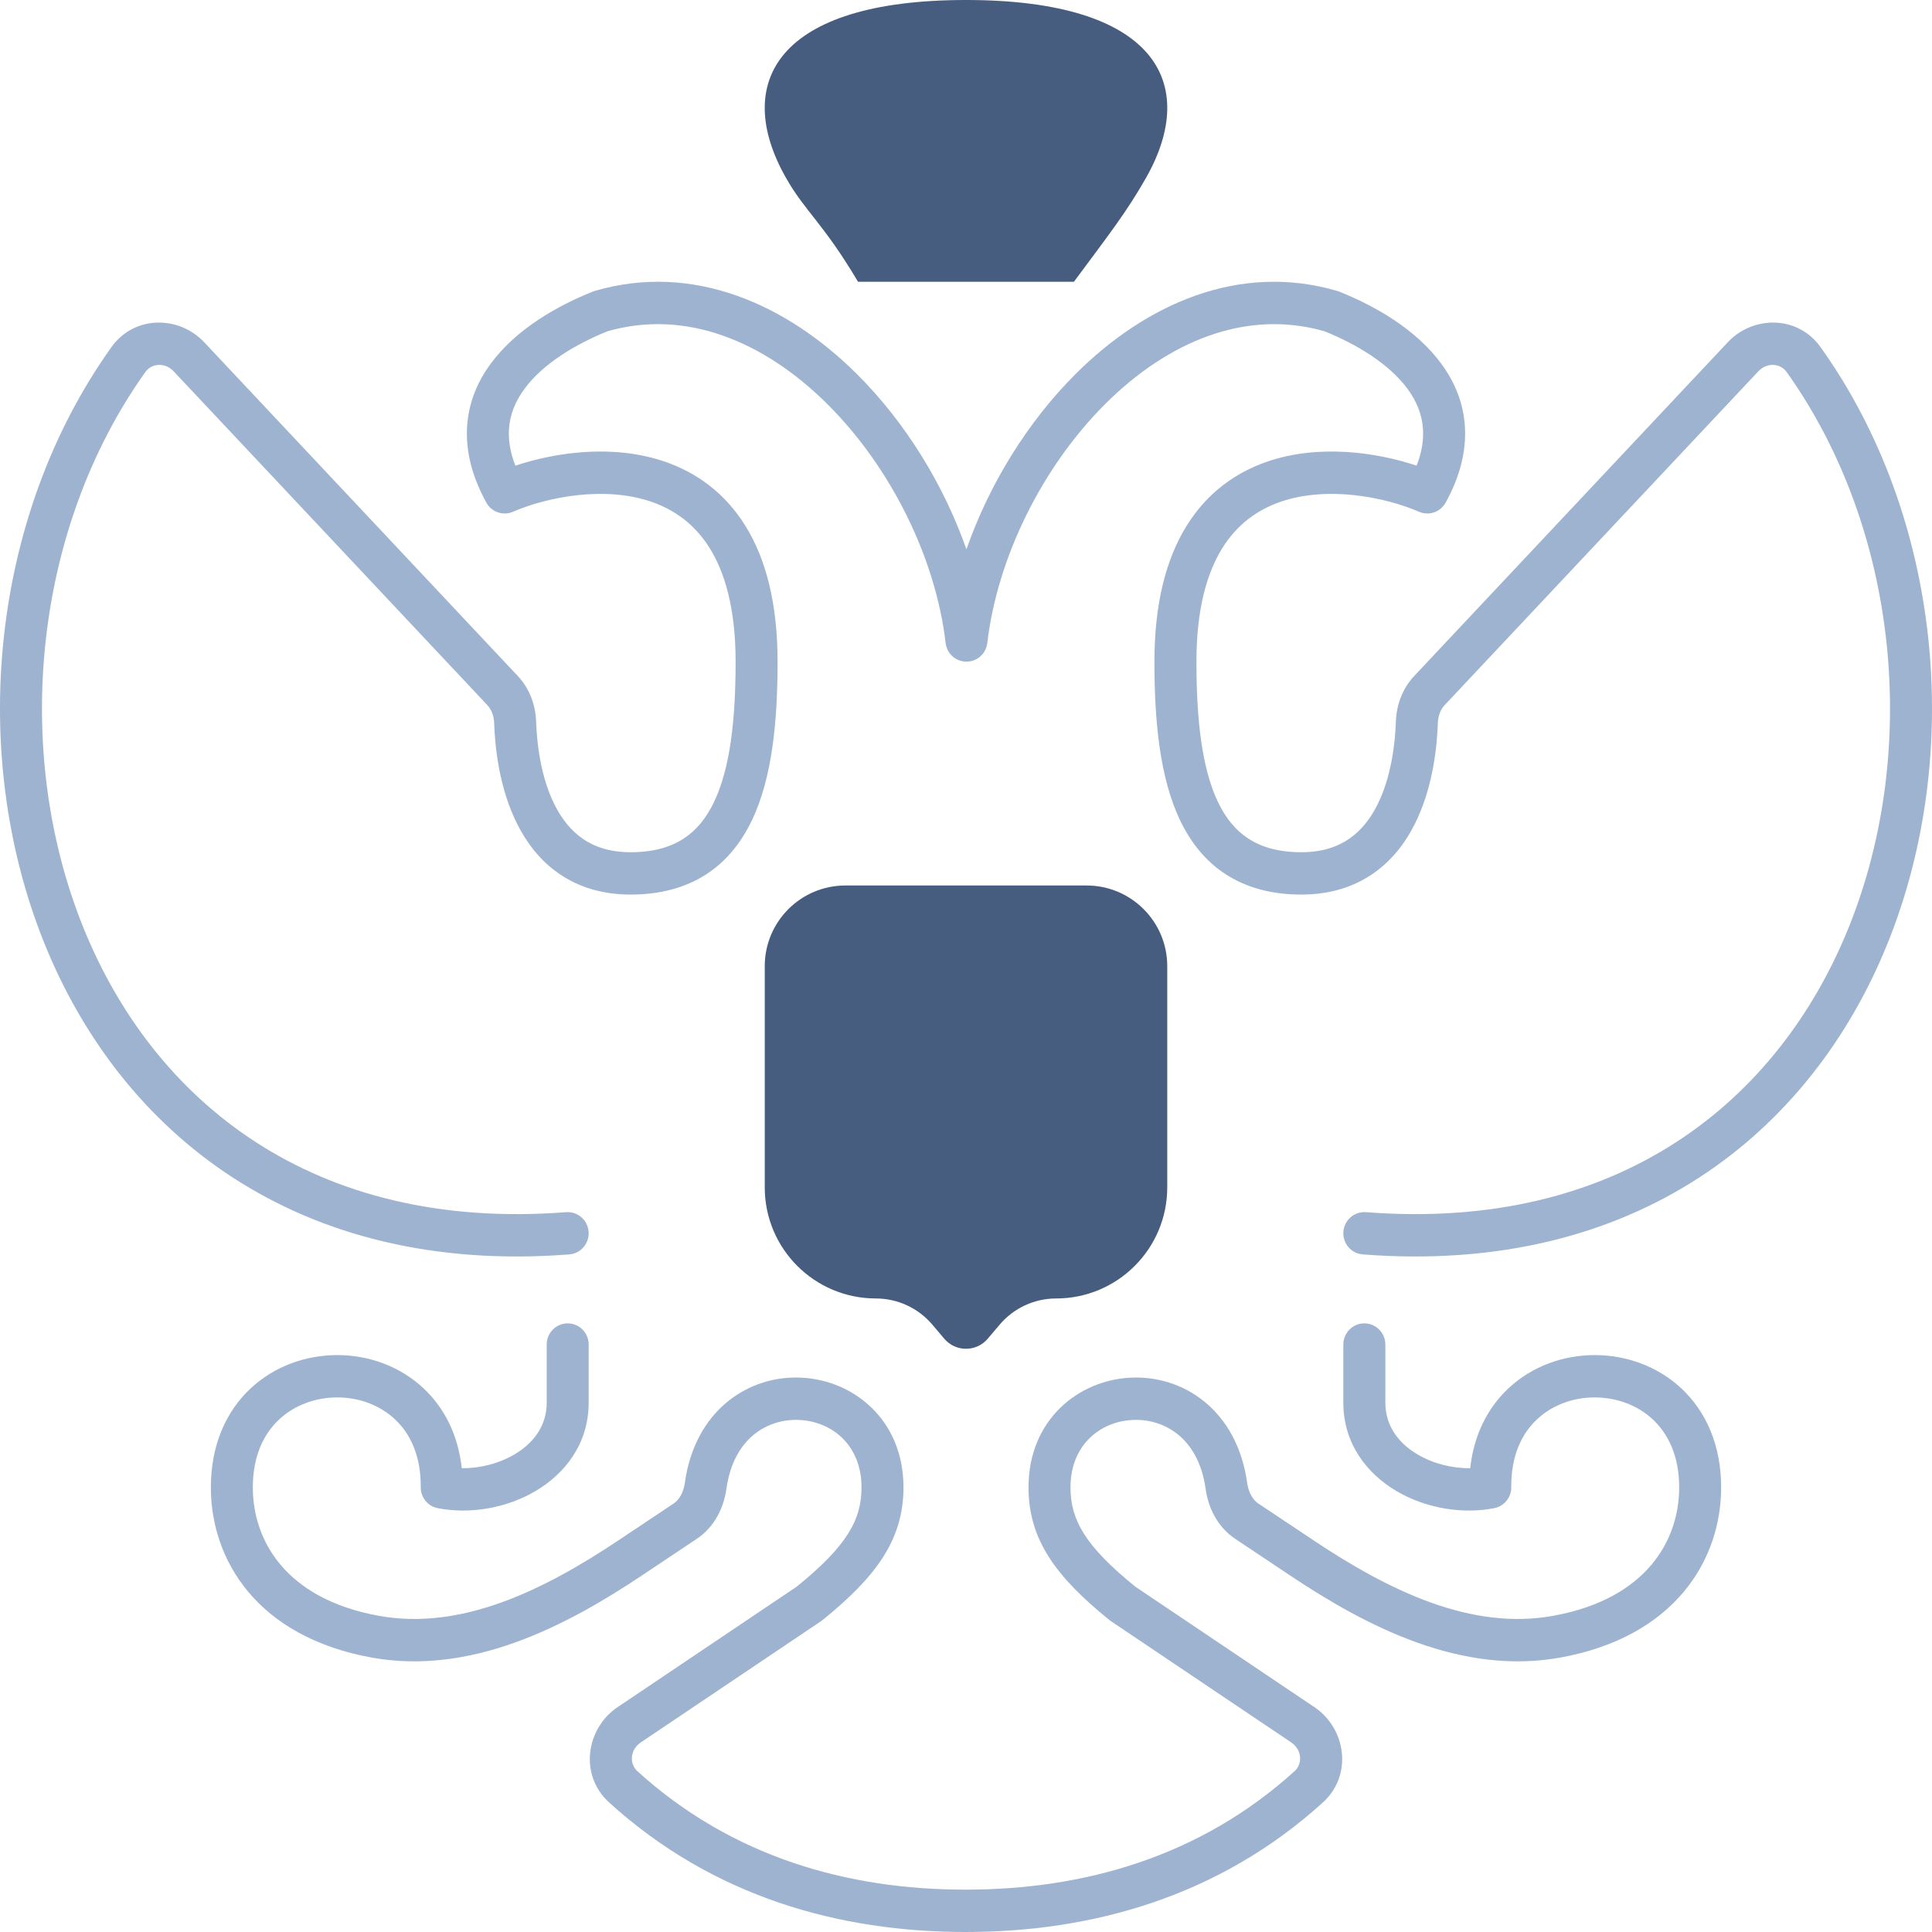
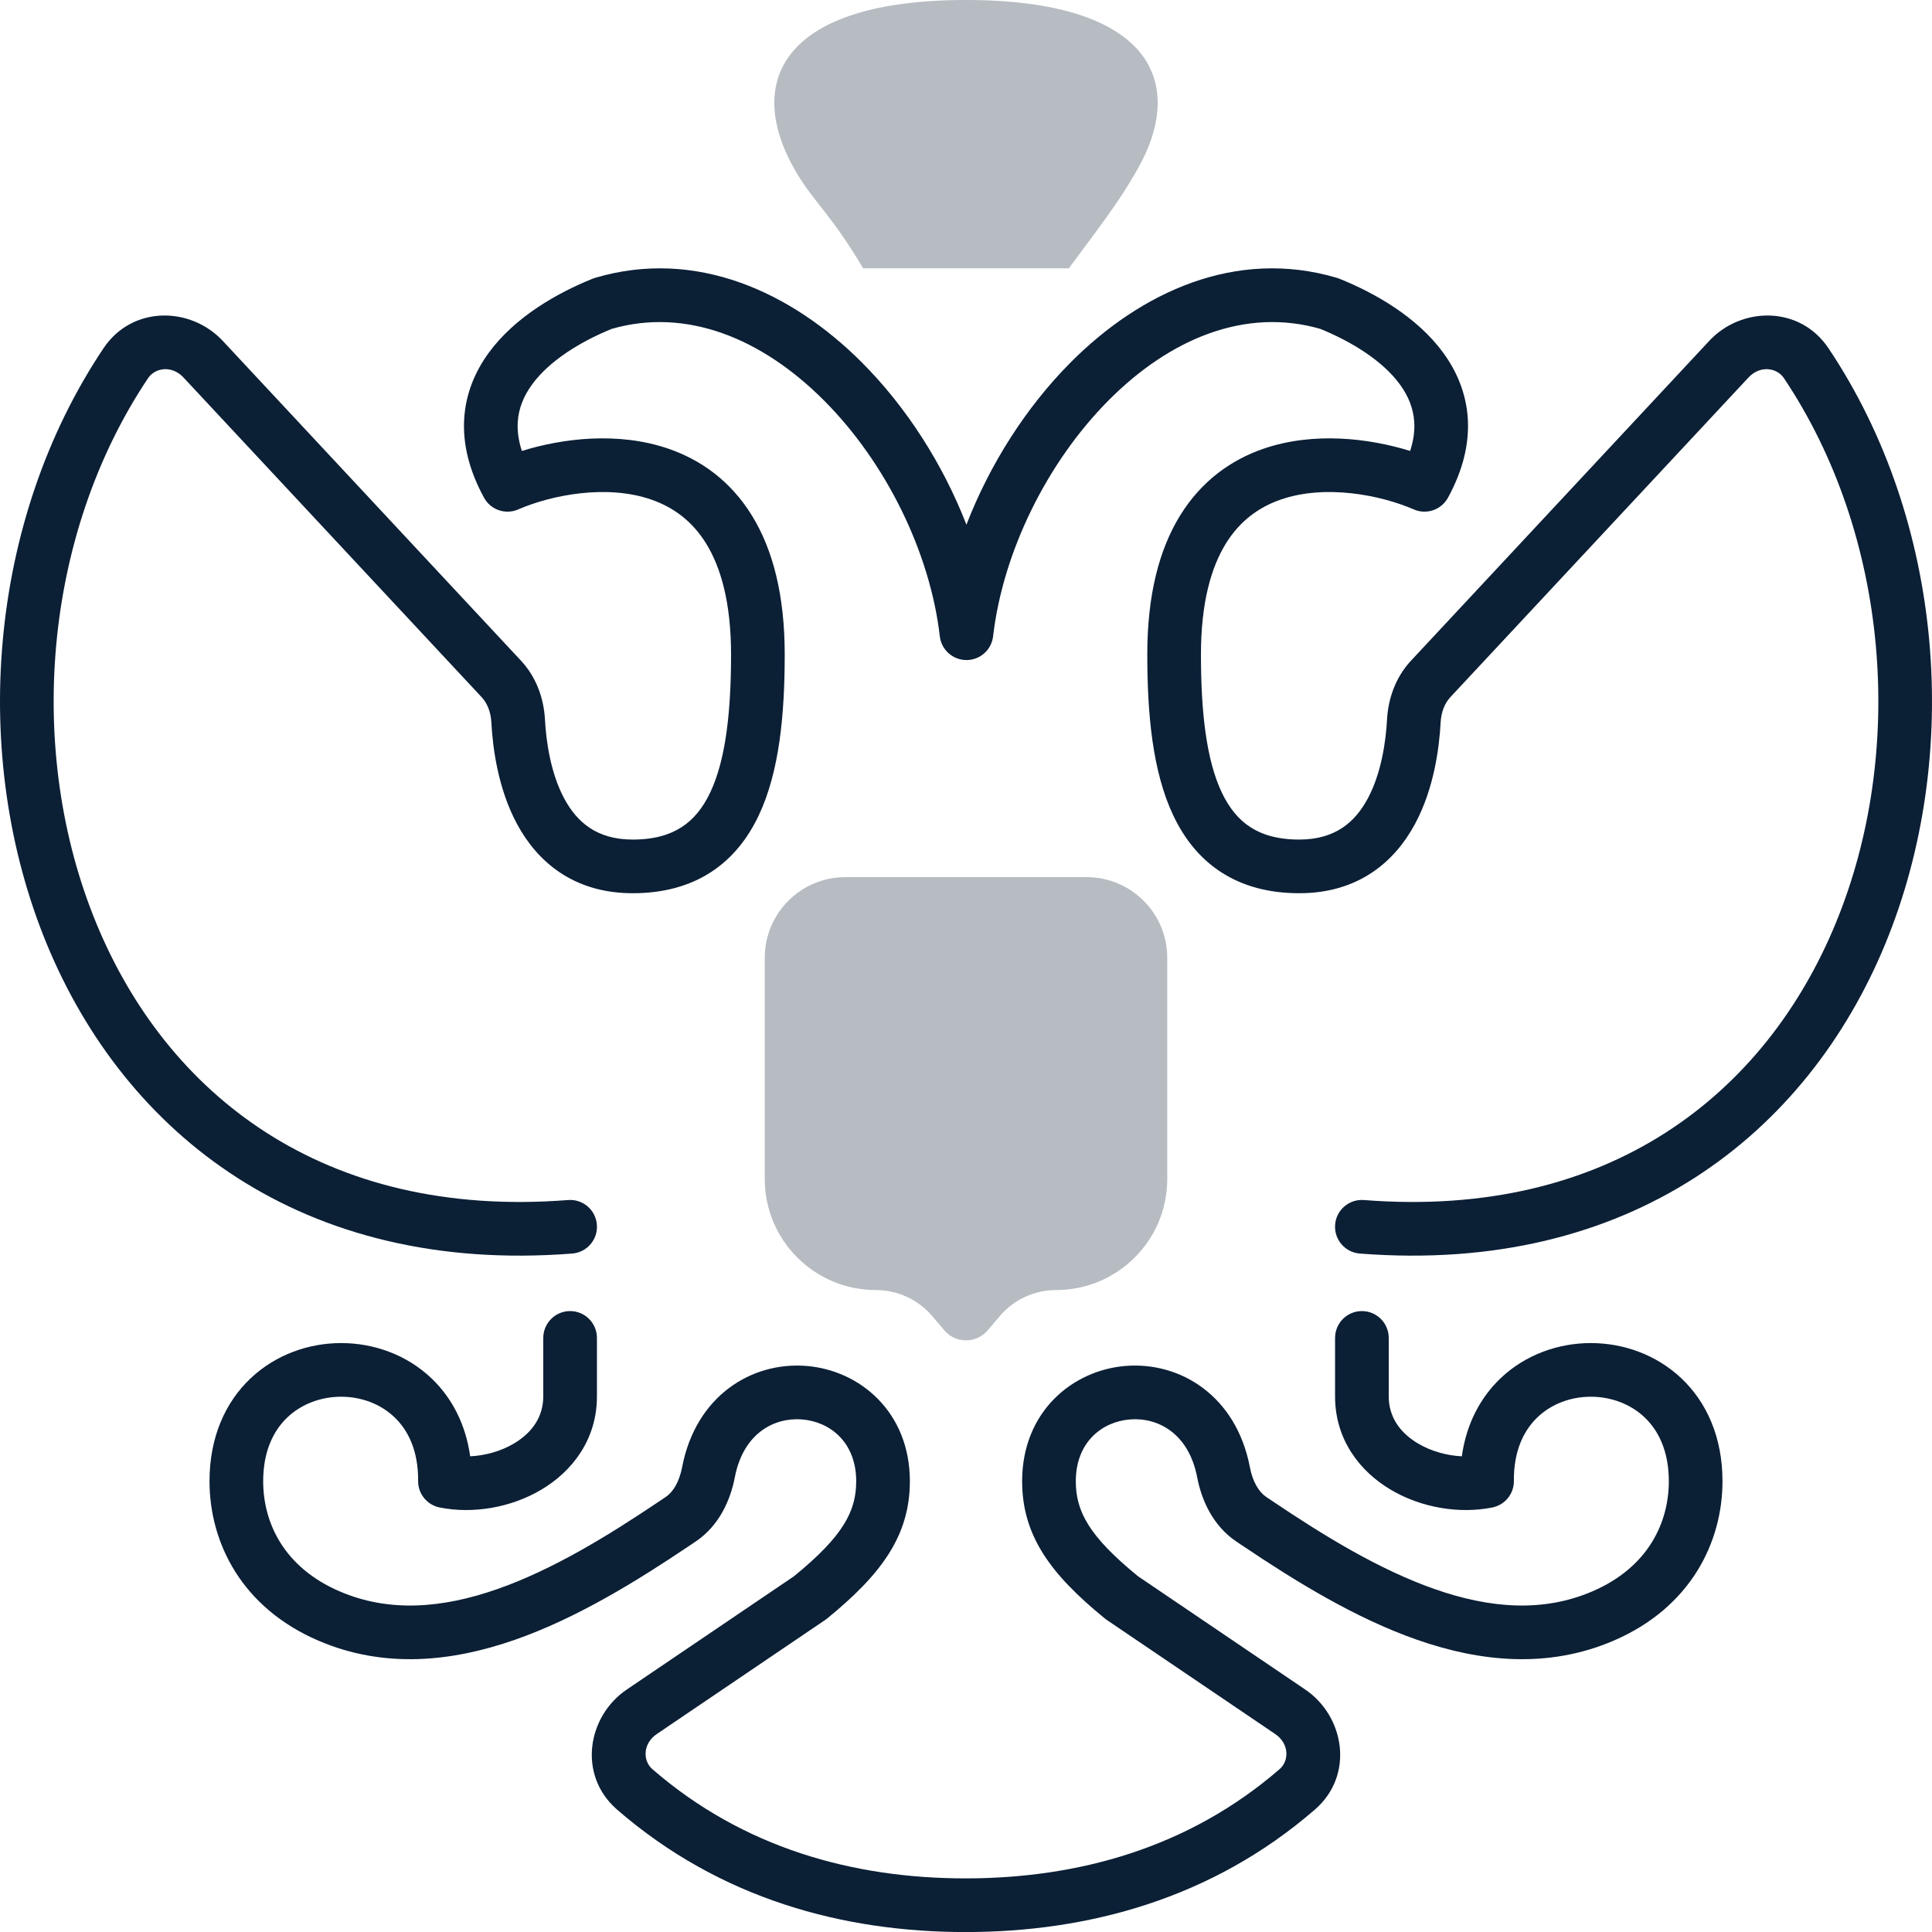
<svg xmlns="http://www.w3.org/2000/svg" width="36" height="36" viewBox="0 0 36 36" fill="none">
  <rect width="36" height="36" fill="none" />
-   <path fill-rule="evenodd" clip-rule="evenodd" d="M20.044 6.967C21.343 5.671 23.085 4.884 24.917 5.421C24.929 5.424 24.94 5.428 24.952 5.433C25.608 5.694 26.378 6.128 26.854 6.774C27.097 7.103 27.267 7.493 27.296 7.942C27.325 8.391 27.212 8.867 26.938 9.365C26.84 9.542 26.626 9.616 26.442 9.536C25.807 9.262 24.739 9.048 23.862 9.35C23.437 9.497 23.055 9.764 22.775 10.215C22.491 10.672 22.294 11.345 22.294 12.329C22.294 13.407 22.394 14.315 22.695 14.944C22.841 15.25 23.029 15.477 23.267 15.63C23.505 15.783 23.82 15.88 24.249 15.88C24.642 15.88 24.93 15.776 25.147 15.625C25.367 15.471 25.537 15.253 25.666 14.995C25.929 14.471 25.997 13.836 26.01 13.447C26.02 13.147 26.126 12.837 26.351 12.597L32.195 6.377C32.665 5.878 33.498 5.87 33.925 6.47C36.182 9.633 36.594 14.037 35.18 17.56C33.754 21.112 30.468 23.768 25.392 23.374C25.177 23.357 25.016 23.168 25.032 22.951C25.049 22.733 25.237 22.571 25.452 22.587C30.168 22.953 33.149 20.517 34.455 17.264C35.773 13.98 35.382 9.863 33.29 6.93C33.178 6.773 32.93 6.743 32.763 6.92L26.918 13.14C26.844 13.219 26.797 13.335 26.792 13.473C26.778 13.901 26.704 14.673 26.364 15.351C26.192 15.695 25.945 16.028 25.591 16.274C25.234 16.523 24.789 16.669 24.249 16.669C23.7 16.669 23.233 16.543 22.847 16.296C22.462 16.048 22.186 15.696 21.99 15.287C21.607 14.486 21.511 13.421 21.511 12.329C21.511 11.243 21.729 10.412 22.112 9.796C22.497 9.175 23.033 8.802 23.609 8.603C24.573 8.271 25.647 8.427 26.397 8.677C26.498 8.418 26.528 8.191 26.515 7.994C26.498 7.722 26.396 7.474 26.226 7.244C25.881 6.777 25.278 6.414 24.681 6.173C23.222 5.754 21.767 6.358 20.594 7.528C19.415 8.704 18.582 10.397 18.397 11.981C18.374 12.18 18.207 12.329 18.009 12.329C17.811 12.329 17.643 12.18 17.62 11.981C17.436 10.398 16.599 8.704 15.416 7.529C14.238 6.358 12.778 5.754 11.319 6.173C10.722 6.414 10.118 6.777 9.774 7.244C9.604 7.474 9.502 7.722 9.484 7.994C9.472 8.191 9.502 8.418 9.603 8.677C10.353 8.427 11.427 8.271 12.391 8.603C12.967 8.802 13.502 9.175 13.888 9.796C14.271 10.412 14.489 11.243 14.489 12.329C14.489 13.421 14.393 14.486 14.01 15.287C13.814 15.696 13.538 16.048 13.153 16.296C12.767 16.543 12.3 16.669 11.751 16.669C11.211 16.669 10.766 16.523 10.409 16.274C10.055 16.028 9.808 15.695 9.636 15.351C9.296 14.673 9.222 13.901 9.208 13.473C9.203 13.335 9.156 13.219 9.082 13.14L3.237 6.92C3.07 6.743 2.822 6.773 2.71 6.93C0.618 9.863 0.227 13.98 1.545 17.264C2.851 20.517 5.832 22.953 10.548 22.587C10.763 22.571 10.951 22.733 10.968 22.951C10.984 23.168 10.823 23.357 10.608 23.374C5.532 23.768 2.246 21.112 0.82 17.56C-0.594 14.037 -0.182 9.633 2.075 6.47C2.502 5.87 3.335 5.878 3.805 6.377L9.649 12.597C9.874 12.837 9.98 13.147 9.99 13.447C10.003 13.836 10.071 14.471 10.334 14.995C10.463 15.253 10.633 15.471 10.853 15.625C11.07 15.776 11.358 15.88 11.751 15.88C12.18 15.88 12.495 15.783 12.732 15.63C12.971 15.477 13.159 15.25 13.305 14.944C13.606 14.315 13.707 13.407 13.707 12.329C13.707 11.345 13.509 10.672 13.225 10.215C12.945 9.764 12.563 9.497 12.138 9.35C11.261 9.048 10.193 9.262 9.558 9.536C9.374 9.616 9.16 9.542 9.062 9.365C8.788 8.867 8.675 8.391 8.704 7.942C8.733 7.493 8.903 7.103 9.146 6.774C9.622 6.128 10.392 5.694 11.048 5.433C11.06 5.428 11.071 5.424 11.083 5.421C12.914 4.884 14.661 5.671 15.964 6.967C16.863 7.86 17.581 9.021 18.008 10.236C18.433 9.021 19.148 7.861 20.044 6.967ZM10.578 24.659C10.794 24.659 10.969 24.836 10.969 25.053V26.137C10.969 26.902 10.527 27.461 9.977 27.785C9.434 28.104 8.751 28.22 8.156 28.102C7.971 28.066 7.838 27.901 7.84 27.712C7.845 27.122 7.642 26.713 7.363 26.45C7.077 26.18 6.686 26.038 6.284 26.039C5.882 26.039 5.489 26.18 5.2 26.451C4.917 26.716 4.711 27.126 4.711 27.715C4.711 28.213 4.866 28.726 5.225 29.154C5.581 29.579 6.161 29.945 7.057 30.108C8.579 30.386 10.108 29.648 11.527 28.7L12.554 28.015C12.655 27.947 12.735 27.814 12.761 27.631C12.854 26.965 13.144 26.456 13.553 26.121C13.958 25.789 14.456 25.646 14.937 25.671C15.902 25.719 16.835 26.453 16.835 27.715C16.835 28.686 16.328 29.38 15.32 30.193C15.311 30.2 15.302 30.207 15.292 30.213L11.942 32.466C11.732 32.608 11.73 32.869 11.874 33.001C13.636 34.603 15.792 35.211 17.991 35.211C20.191 35.211 22.361 34.602 24.125 33.001C24.27 32.869 24.268 32.608 24.058 32.466L20.708 30.213C20.698 30.207 20.689 30.2 20.68 30.193C19.672 29.38 19.165 28.686 19.165 27.715C19.165 26.453 20.098 25.719 21.063 25.671C21.544 25.646 22.042 25.789 22.447 26.121C22.856 26.456 23.146 26.965 23.239 27.631C23.265 27.814 23.345 27.947 23.446 28.015L24.473 28.7C25.892 29.648 27.421 30.386 28.943 30.108C29.839 29.945 30.419 29.579 30.775 29.154C31.134 28.726 31.289 28.213 31.289 27.715C31.289 27.126 31.082 26.716 30.8 26.451C30.511 26.18 30.118 26.039 29.716 26.039C29.314 26.038 28.923 26.18 28.637 26.45C28.358 26.713 28.155 27.122 28.16 27.712C28.162 27.901 28.029 28.066 27.844 28.102C27.249 28.22 26.566 28.104 26.023 27.785C25.473 27.461 25.031 26.902 25.031 26.137V25.054C25.031 24.836 25.206 24.659 25.422 24.659C25.638 24.659 25.814 24.836 25.814 25.053V26.137C25.814 26.556 26.045 26.884 26.417 27.103C26.708 27.274 27.063 27.362 27.395 27.358C27.463 26.735 27.722 26.233 28.103 25.874C28.549 25.453 29.137 25.25 29.716 25.25C30.294 25.25 30.884 25.453 31.332 25.873C31.786 26.298 32.071 26.924 32.071 27.715C32.071 28.378 31.863 29.078 31.373 29.663C30.88 30.25 30.127 30.694 29.082 30.885C27.236 31.222 25.477 30.317 24.041 29.358L23.015 28.673C22.678 28.448 22.512 28.082 22.465 27.741C22.396 27.251 22.194 26.93 21.954 26.733C21.71 26.534 21.405 26.443 21.102 26.459C20.499 26.489 19.947 26.926 19.947 27.715C19.947 28.319 20.219 28.808 21.156 29.566L24.492 31.81C25.078 32.204 25.215 33.073 24.649 33.587C22.707 35.349 20.335 36 17.991 36C15.647 36 13.289 35.349 11.351 33.587C10.785 33.073 10.922 32.204 11.508 31.81L14.844 29.566C15.781 28.808 16.053 28.319 16.053 27.715C16.053 26.926 15.501 26.489 14.898 26.459C14.595 26.443 14.29 26.534 14.046 26.733C13.806 26.93 13.604 27.251 13.536 27.741C13.488 28.082 13.322 28.448 12.985 28.673L11.959 29.358C10.523 30.317 8.764 31.222 6.918 30.885C5.873 30.694 5.12 30.25 4.627 29.663C4.137 29.078 3.929 28.378 3.929 27.715C3.929 26.924 4.214 26.298 4.668 25.873C5.116 25.453 5.706 25.25 6.284 25.25C6.863 25.25 7.451 25.453 7.897 25.874C8.278 26.233 8.537 26.735 8.604 27.358C8.937 27.362 9.292 27.274 9.583 27.103C9.955 26.884 10.187 26.556 10.187 26.137V25.054C10.187 24.836 10.362 24.659 10.578 24.659Z" fill="#9EB3D0" />
-   <path d="M14.25 18.003C14.25 17.173 14.923 16.5 15.753 16.5H20.247C21.077 16.5 21.75 17.173 21.75 18.003V22.125C21.75 23.268 20.823 24.195 19.68 24.195C19.275 24.195 18.89 24.373 18.628 24.682L18.405 24.945C18.193 25.195 17.807 25.195 17.595 24.945L17.372 24.682C17.11 24.373 16.725 24.195 16.32 24.195C15.177 24.195 14.25 23.268 14.25 22.125V18.003Z" fill="#465D7F" />
-   <path d="M15.988 5.25H20.011C20.662 4.372 20.998 3.944 21.358 3.308C22.353 1.546 21.533 -3.24161e-05 18 5.09675e-10C14.467 3.24182e-05 13.647 1.546 14.642 3.308C15.002 3.944 15.337 4.153 15.988 5.25Z" fill="#465D7F" />
+   <path fill-rule="evenodd" clip-rule="evenodd" d="M19.95 6.753C21.258 5.439 23.031 4.622 24.907 5.176C24.922 5.18 24.938 5.185 24.952 5.191C25.613 5.457 26.401 5.902 26.891 6.571C27.142 6.914 27.319 7.323 27.35 7.795C27.38 8.266 27.261 8.761 26.981 9.274C26.857 9.501 26.58 9.596 26.343 9.492C25.726 9.224 24.697 9.02 23.864 9.309C23.464 9.448 23.106 9.7 22.841 10.13C22.572 10.566 22.378 11.221 22.378 12.194C22.378 13.271 22.478 14.161 22.767 14.769C22.907 15.062 23.082 15.273 23.298 15.412C23.513 15.552 23.803 15.644 24.21 15.644C24.88 15.644 25.249 15.32 25.486 14.88C25.739 14.409 25.823 13.82 25.845 13.409C25.866 13.027 25.999 12.625 26.292 12.311L31.849 6.352C32.447 5.71 33.537 5.69 34.071 6.489C36.225 9.704 36.571 14.092 35.129 17.589C33.671 21.124 30.38 23.752 25.337 23.358C25.062 23.336 24.857 23.096 24.878 22.82C24.899 22.545 25.14 22.339 25.416 22.361C29.993 22.719 32.899 20.372 34.204 17.208C35.525 14.007 35.201 9.972 33.24 7.045C33.11 6.851 32.797 6.802 32.581 7.034L27.023 12.993C26.921 13.103 26.854 13.266 26.844 13.463C26.819 13.925 26.724 14.69 26.366 15.354C25.992 16.05 25.318 16.644 24.21 16.644C23.646 16.644 23.159 16.514 22.754 16.252C22.351 15.991 22.065 15.621 21.864 15.198C21.472 14.374 21.378 13.289 21.378 12.194C21.378 11.093 21.597 10.242 21.99 9.605C22.387 8.961 22.94 8.571 23.536 8.364C24.48 8.037 25.52 8.168 26.276 8.403C26.343 8.197 26.362 8.017 26.352 7.859C26.336 7.609 26.242 7.378 26.084 7.162C25.759 6.718 25.184 6.366 24.602 6.128C23.209 5.728 21.807 6.304 20.659 7.458C19.504 8.619 18.686 10.293 18.505 11.856C18.476 12.109 18.263 12.299 18.009 12.299C17.755 12.299 17.541 12.109 17.512 11.856C17.331 10.294 16.51 8.619 15.351 7.459C14.197 6.304 12.791 5.728 11.399 6.128C10.816 6.366 10.241 6.718 9.916 7.162C9.758 7.378 9.664 7.609 9.648 7.859C9.638 8.017 9.657 8.197 9.724 8.403C10.48 8.168 11.52 8.037 12.464 8.364C13.06 8.571 13.613 8.961 14.01 9.605C14.403 10.242 14.622 11.093 14.622 12.194C14.622 13.289 14.528 14.374 14.136 15.198C13.935 15.621 13.649 15.991 13.246 16.252C12.841 16.514 12.354 16.644 11.79 16.644C10.682 16.644 10.008 16.05 9.634 15.354C9.276 14.69 9.181 13.925 9.156 13.463C9.146 13.266 9.079 13.103 8.977 12.993L3.419 7.034C3.203 6.802 2.89 6.851 2.76 7.045C0.799 9.972 0.475 14.007 1.796 17.208C3.101 20.372 6.007 22.719 10.585 22.361C10.86 22.339 11.101 22.545 11.122 22.82C11.144 23.096 10.938 23.336 10.662 23.358C5.62 23.752 2.329 21.124 0.871 17.589C-0.571 14.092 -0.225 9.704 1.929 6.489C2.463 5.69 3.552 5.71 4.151 6.352L9.708 12.311C10.001 12.625 10.134 13.027 10.155 13.409C10.177 13.82 10.261 14.409 10.514 14.88C10.751 15.32 11.12 15.644 11.79 15.644C12.197 15.644 12.487 15.552 12.702 15.412C12.918 15.273 13.094 15.062 13.233 14.769C13.522 14.161 13.622 13.271 13.622 12.194C13.622 11.221 13.428 10.566 13.159 10.13C12.894 9.7 12.536 9.448 12.136 9.309C11.303 9.02 10.274 9.224 9.657 9.492C9.42 9.596 9.143 9.501 9.019 9.274C8.739 8.761 8.62 8.266 8.65 7.795C8.681 7.323 8.858 6.914 9.109 6.571C9.599 5.902 10.387 5.457 11.048 5.191C11.062 5.185 11.078 5.18 11.093 5.176C12.969 4.622 14.746 5.439 16.058 6.752C16.892 7.587 17.571 8.651 18.008 9.777C18.443 8.652 19.119 7.588 19.95 6.753ZM10.623 24.43C10.9 24.43 11.123 24.654 11.123 24.93V26.02C11.123 26.828 10.659 27.419 10.085 27.759C9.523 28.092 8.815 28.214 8.194 28.09C7.958 28.043 7.789 27.836 7.791 27.596C7.796 27.03 7.604 26.649 7.349 26.407C7.088 26.158 6.729 26.026 6.357 26.026C5.985 26.026 5.623 26.158 5.358 26.408C5.1 26.652 4.904 27.035 4.904 27.6C4.904 28.373 5.289 29.206 6.329 29.653C7.248 30.048 8.236 29.971 9.265 29.611C10.3 29.249 11.329 28.618 12.293 27.969L12.405 27.894C12.545 27.799 12.658 27.611 12.71 27.34C12.967 26.001 14.014 25.372 15.023 25.452C16.019 25.531 16.954 26.308 16.954 27.6C16.954 28.617 16.42 29.338 15.409 30.161C15.398 30.17 15.386 30.179 15.374 30.187L12.24 32.31C11.971 32.492 11.98 32.813 12.154 32.964C13.848 34.435 15.896 35.001 17.991 35.001C20.087 35.001 22.148 34.435 23.846 32.963C24.02 32.812 24.029 32.492 23.76 32.31L20.626 30.187C20.614 30.179 20.602 30.17 20.591 30.161C19.58 29.338 19.046 28.617 19.046 27.6C19.046 26.308 19.981 25.531 20.977 25.452C21.986 25.372 23.033 26.001 23.29 27.34C23.342 27.611 23.455 27.799 23.595 27.894L23.707 27.969C24.671 28.618 25.7 29.249 26.735 29.611C27.764 29.971 28.752 30.048 29.671 29.653C30.711 29.206 31.096 28.373 31.096 27.6C31.096 27.035 30.9 26.652 30.642 26.408C30.377 26.158 30.015 26.026 29.643 26.026C29.271 26.026 28.912 26.158 28.651 26.407C28.396 26.649 28.204 27.03 28.209 27.596C28.211 27.836 28.042 28.043 27.806 28.09C27.185 28.214 26.477 28.092 25.915 27.759C25.341 27.419 24.877 26.828 24.877 26.02V24.931C24.877 24.655 25.1 24.43 25.377 24.43C25.653 24.43 25.877 24.654 25.877 24.93V26.02C25.877 26.397 26.081 26.695 26.424 26.898C26.667 27.042 26.959 27.123 27.239 27.136C27.323 26.534 27.583 26.042 27.961 25.682C28.427 25.239 29.041 25.026 29.643 25.026C30.246 25.026 30.86 25.24 31.328 25.681C31.803 26.129 32.096 26.783 32.096 27.6C32.096 28.735 31.506 29.953 30.066 30.572C28.838 31.099 27.575 30.964 26.405 30.555C25.241 30.148 24.123 29.454 23.149 28.799L23.037 28.724C22.595 28.426 22.389 27.948 22.308 27.529C22.15 26.703 21.57 26.408 21.056 26.449C20.529 26.491 20.046 26.879 20.046 27.6C20.046 28.159 20.287 28.622 21.205 29.371L24.321 31.482C25.054 31.979 25.242 33.077 24.501 33.719C22.581 35.383 20.269 36.001 17.991 36.001C15.713 36.001 13.414 35.383 11.498 33.719C10.758 33.076 10.945 31.979 11.679 31.482L14.795 29.371C15.713 28.622 15.954 28.159 15.954 27.6C15.954 26.879 15.471 26.491 14.944 26.449C14.43 26.408 13.85 26.703 13.692 27.529C13.611 27.948 13.405 28.426 12.963 28.724L12.851 28.799C11.877 29.454 10.759 30.148 9.595 30.555C8.425 30.964 7.162 31.099 5.935 30.572C4.494 29.953 3.904 28.735 3.904 27.6C3.904 26.783 4.197 26.129 4.672 25.681C5.14 25.24 5.754 25.026 6.357 25.026C6.959 25.026 7.573 25.239 8.039 25.682C8.417 26.042 8.677 26.534 8.761 27.136C9.041 27.123 9.333 27.042 9.576 26.898C9.919 26.695 10.123 26.397 10.123 26.02V24.931C10.123 24.655 10.347 24.43 10.623 24.43Z" fill="#0B1F35" />
+   <path d="M14.25 17.846C14.25 17.017 14.923 16.344 15.753 16.344H20.247C21.077 16.344 21.75 17.017 21.75 17.846V21.969C21.75 23.112 20.823 24.038 19.68 24.038C19.275 24.038 18.89 24.216 18.628 24.525L18.405 24.788C18.193 25.038 17.807 25.038 17.595 24.788L17.372 24.525C17.11 24.216 16.725 24.038 16.32 24.038C15.177 24.038 14.25 23.112 14.25 21.969V17.846Z" fill="#0B1F35" fill-opacity="0.3" />
+   <path d="M16.084 5H19.916C20.535 4.164 20.855 3.756 21.198 3.15C22.146 1.472 21.365 -3.08725e-05 18 4.85475e-10C14.636 3.08745e-05 13.854 1.472 14.802 3.15C15.145 3.756 15.464 3.955 16.084 5Z" fill="#0B1F35" fill-opacity="0.3" />
</svg>
